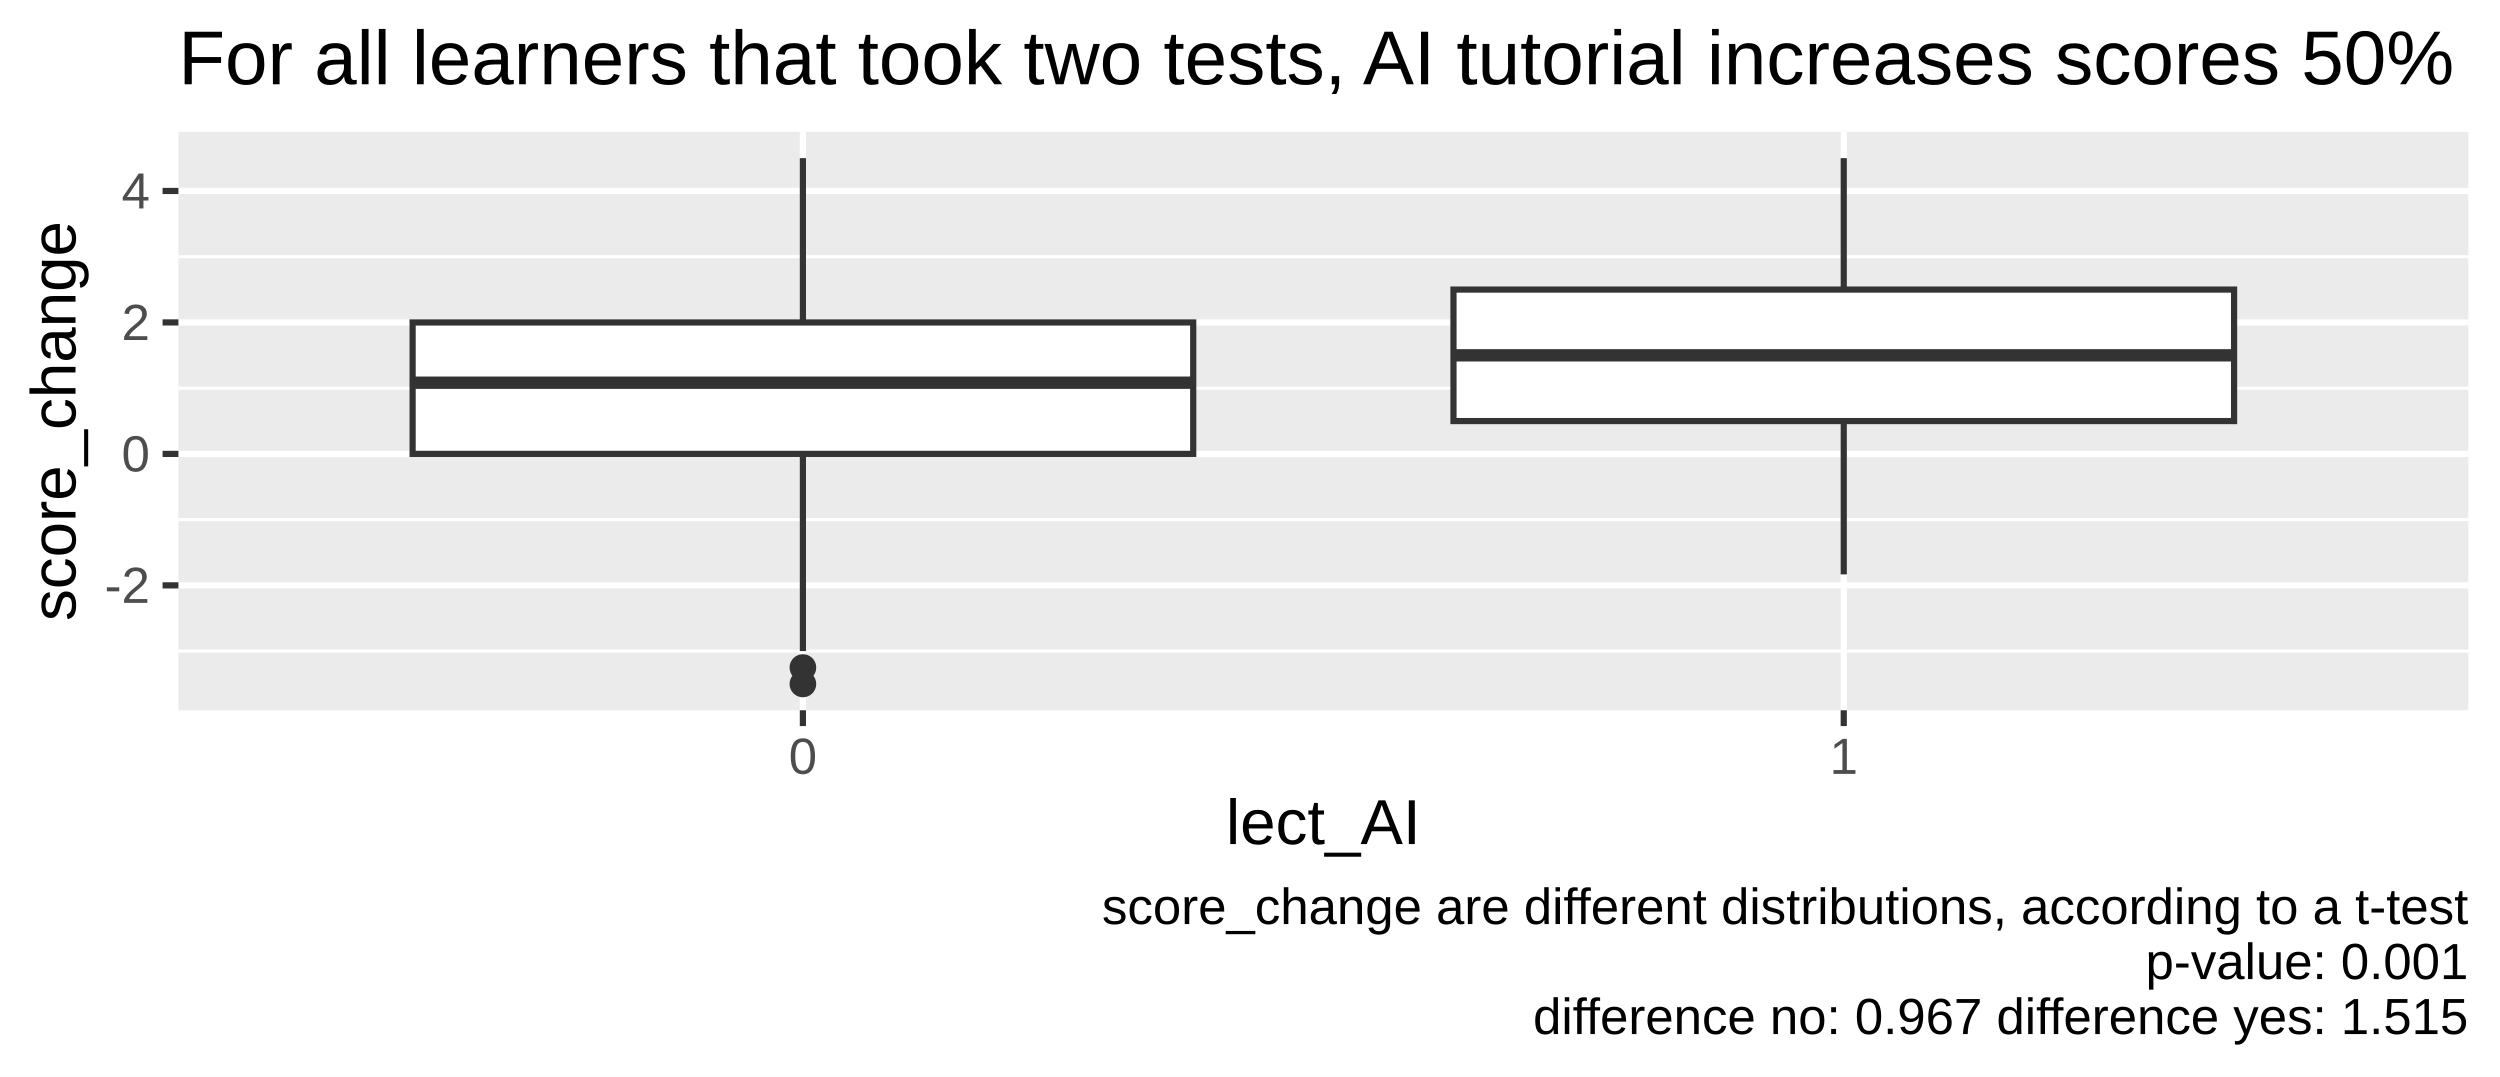
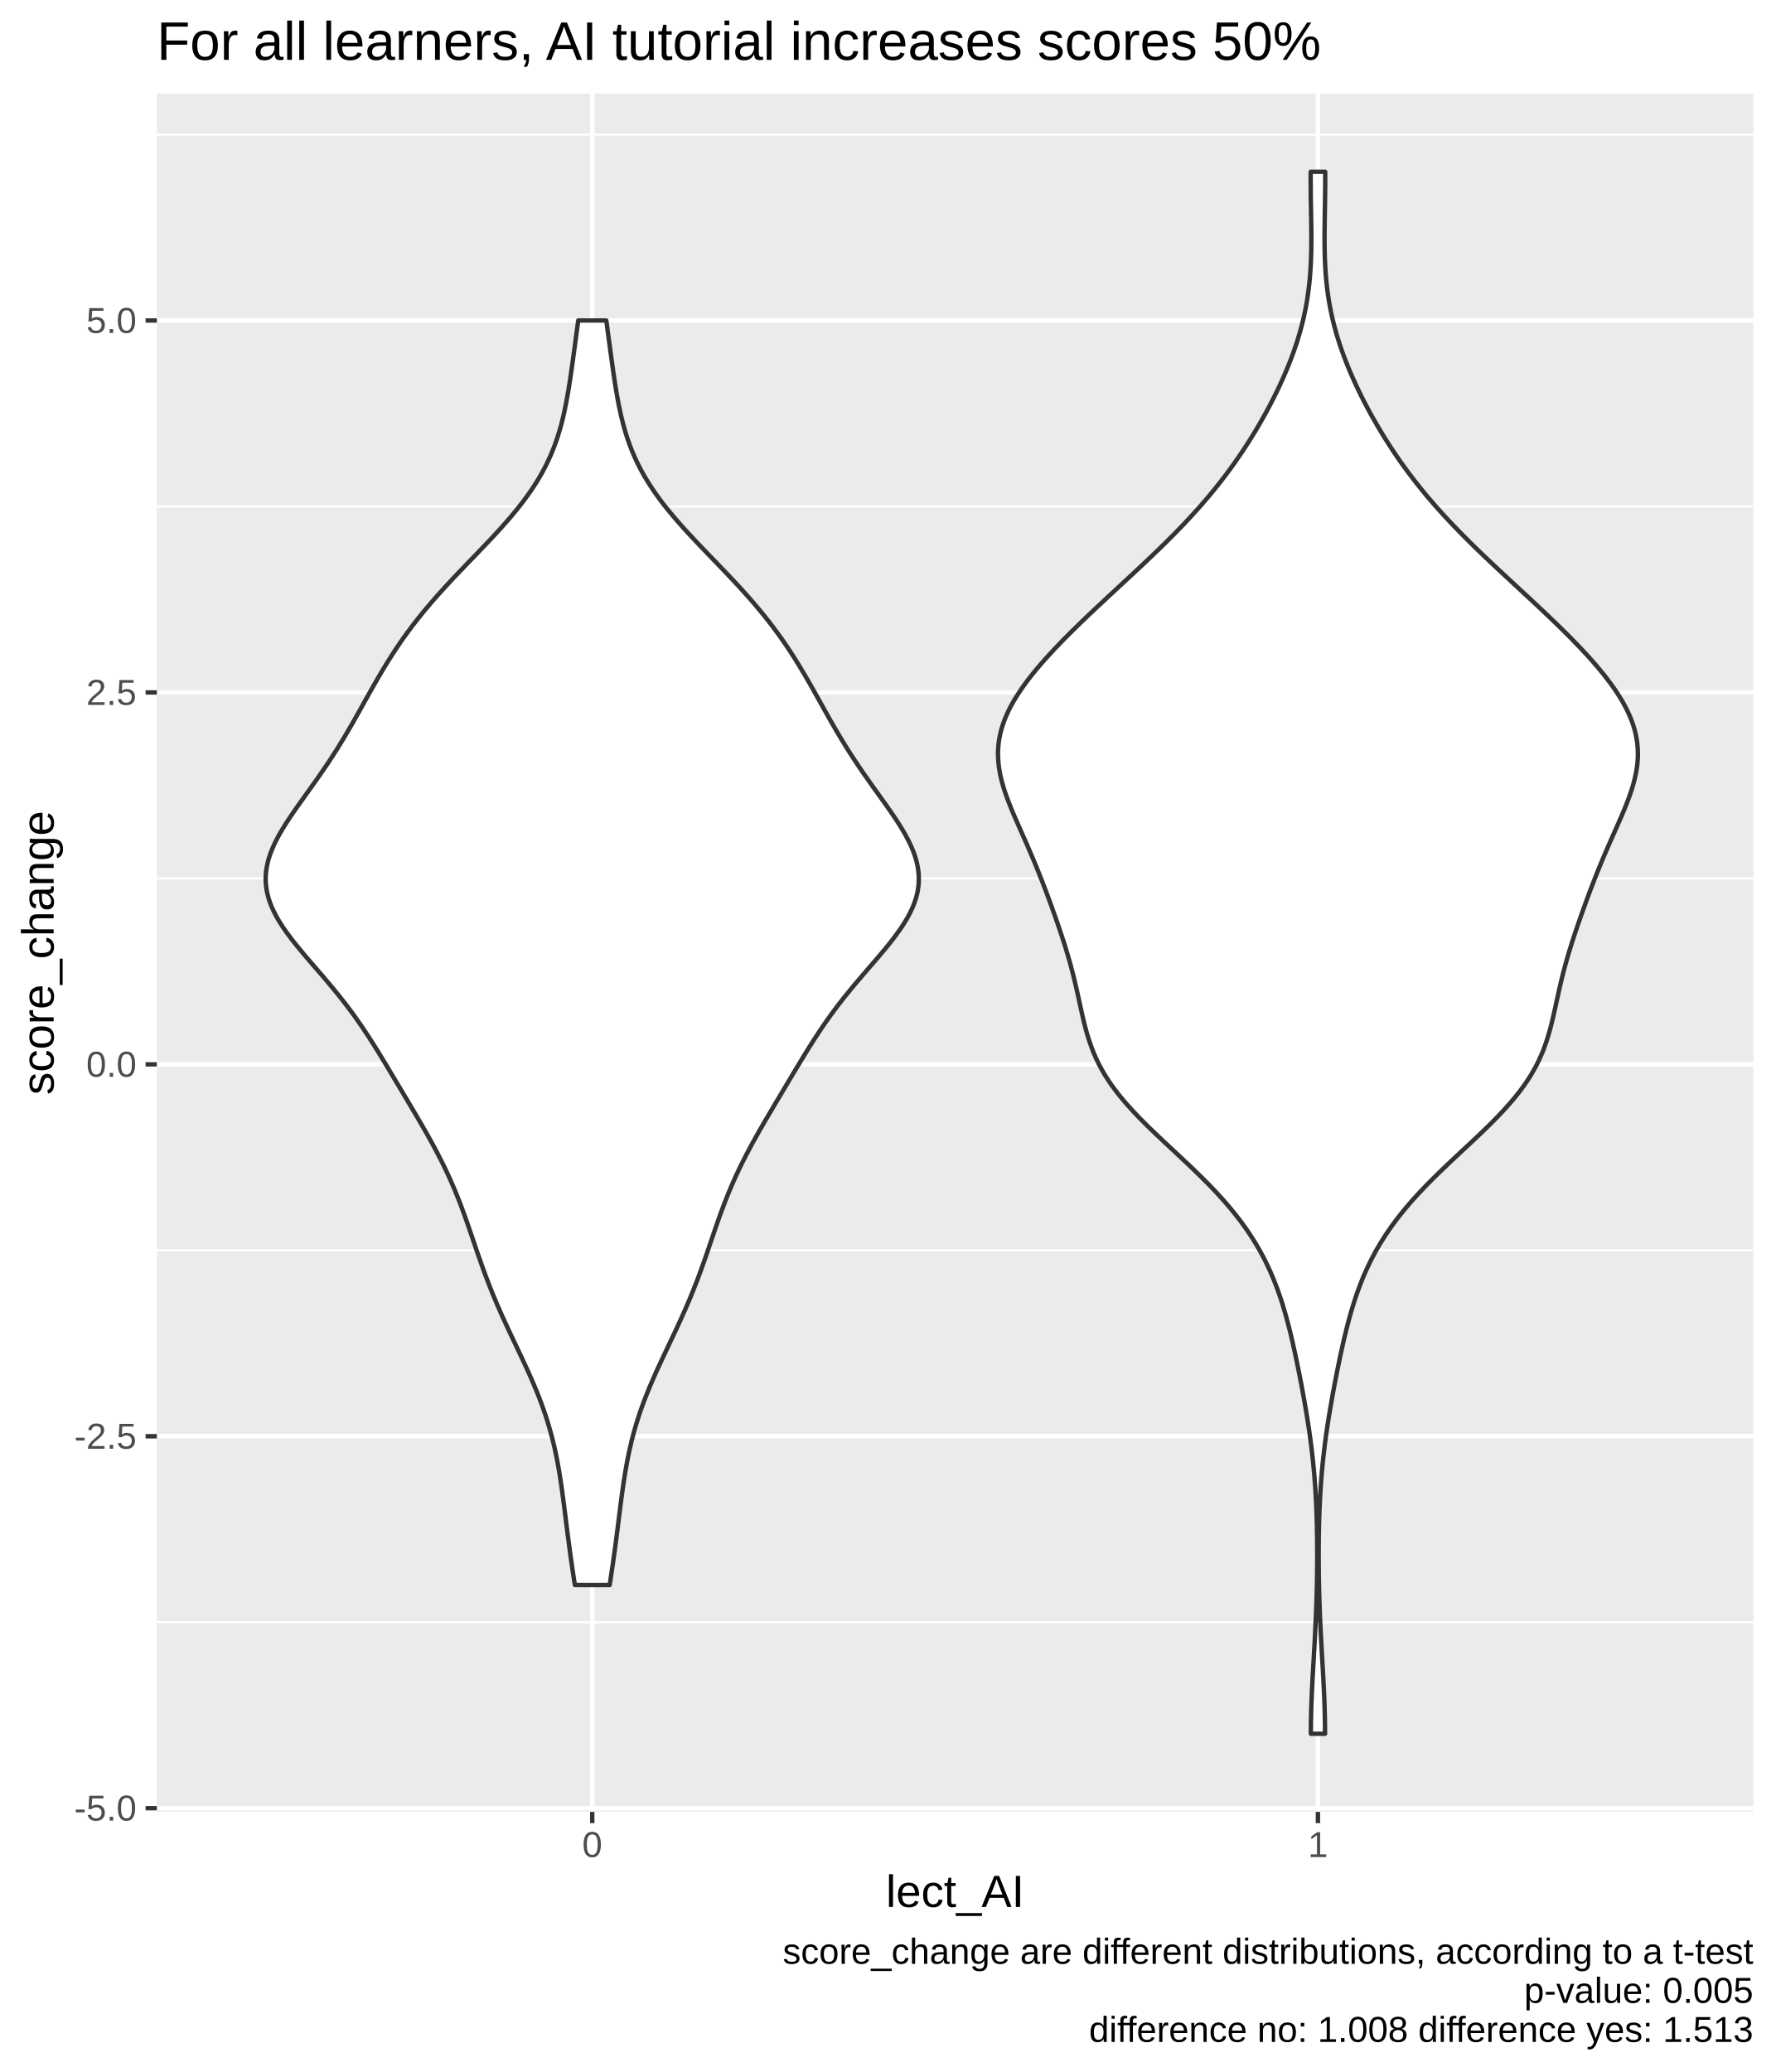
- <svg xmlns="http://www.w3.org/2000/svg" width="432.00pt" height="186.00pt" viewBox="0 0 432.00 186.00">
+ <svg xmlns="http://www.w3.org/2000/svg" width="432.00pt" height="504.00pt" viewBox="0 0 432.00 504.00">
  <g class="svglite">
    <defs>
      <style type="text/css">
    .svglite line, .svglite polyline, .svglite polygon, .svglite path, .svglite rect, .svglite circle {
      fill: none;
      stroke: #000000;
      stroke-linecap: round;
      stroke-linejoin: round;
      stroke-miterlimit: 10.00;
    }
    .svglite text {
      white-space: pre;
    }
    .svglite g.glyphgroup path {
      fill: inherit;
      stroke: none;
    }
  </style>
    </defs>
    <rect width="100%" height="100%" style="stroke: none; fill: #FFFFFF;" />
    <defs>
-       <clipPath id="cpMC4wMHw0MzIuMDB8MC4wMHwxODYuMDA=">
-         <rect x="0.00" y="0.00" width="432.00" height="186.00" />
+       <clipPath id="cpMC4wMHw0MzIuMDB8MC4wMHw1MDQuMDA=">
+         <rect x="0.00" y="0.00" width="432.00" height="504.00" />
      </clipPath>
    </defs>
-     <g clip-path="url(#cpMC4wMHw0MzIuMDB8MC4wMHwxODYuMDA=)">
-       <rect x="0.00" y="0.00" width="432.00" height="186.00" style="stroke-width: 1.07; stroke: #FFFFFF; fill: #FFFFFF;" />
+     <g clip-path="url(#cpMC4wMHw0MzIuMDB8MC4wMHw1MDQuMDA=)">
+       <rect x="0" y="0" width="432.00" height="504.00" style="stroke-width: 1.07; stroke: #FFFFFF; fill: #FFFFFF;" />
    </g>
    <defs>
-       <clipPath id="cpMzAuODN8NDI2LjUyfDIyLjc4fDEyMi43Mw==">
-         <rect x="30.83" y="22.78" width="395.69" height="99.95" />
+       <clipPath id="cpMzguMTZ8NDI2LjUyfDIyLjc4fDQ0MC43Mw==">
+         <rect x="38.16" y="22.78" width="388.37" height="417.95" />
      </clipPath>
    </defs>
-     <g clip-path="url(#cpMzAuODN8NDI2LjUyfDIyLjc4fDEyMi43Mw==)">
-       <rect x="30.83" y="22.78" width="395.69" height="99.95" style="stroke-width: 1.07; stroke: none; fill: #EBEBEB;" />
-       <polyline points="30.83,112.51 426.52,112.51 " style="stroke-width: 0.53; stroke: #FFFFFF; stroke-linecap: butt;" />
-       <polyline points="30.83,89.79 426.52,89.79 " style="stroke-width: 0.53; stroke: #FFFFFF; stroke-linecap: butt;" />
-       <polyline points="30.83,67.08 426.52,67.08 " style="stroke-width: 0.53; stroke: #FFFFFF; stroke-linecap: butt;" />
-       <polyline points="30.83,44.36 426.52,44.36 " style="stroke-width: 0.53; stroke: #FFFFFF; stroke-linecap: butt;" />
-       <polyline points="30.83,101.15 426.52,101.15 " style="stroke-width: 1.07; stroke: #FFFFFF; stroke-linecap: butt;" />
-       <polyline points="30.83,78.43 426.52,78.43 " style="stroke-width: 1.07; stroke: #FFFFFF; stroke-linecap: butt;" />
-       <polyline points="30.83,55.72 426.52,55.72 " style="stroke-width: 1.07; stroke: #FFFFFF; stroke-linecap: butt;" />
-       <polyline points="30.83,33.00 426.52,33.00 " style="stroke-width: 1.07; stroke: #FFFFFF; stroke-linecap: butt;" />
-       <polyline points="138.74,122.73 138.74,22.78 " style="stroke-width: 1.07; stroke: #FFFFFF; stroke-linecap: butt;" />
-       <polyline points="318.60,122.73 318.60,22.78 " style="stroke-width: 1.07; stroke: #FFFFFF; stroke-linecap: butt;" />
-       <circle cx="138.74" cy="115.35" r="1.95" style="stroke-width: 0.71; stroke: #333333; fill: #333333;" />
-       <circle cx="138.74" cy="118.19" r="1.95" style="stroke-width: 0.71; stroke: #333333; fill: #333333;" />
-       <line x1="138.74" y1="55.72" x2="138.74" y2="27.32" style="stroke-width: 1.07; stroke: #333333; stroke-linecap: butt;" />
-       <line x1="138.74" y1="78.43" x2="138.74" y2="112.51" style="stroke-width: 1.07; stroke: #333333; stroke-linecap: butt;" />
-       <polygon points="71.30,55.72 71.30,78.43 206.19,78.43 206.19,55.72 71.30,55.72 " style="stroke-width: 1.07; stroke: #333333; stroke-linecap: butt; stroke-linejoin: miter; fill: #FFFFFF;" />
-       <line x1="71.30" y1="66.13" x2="206.19" y2="66.13" style="stroke-width: 2.13; stroke: #333333; stroke-linecap: butt; stroke-linejoin: miter;" />
-       <line x1="318.60" y1="50.04" x2="318.60" y2="27.32" style="stroke-width: 1.07; stroke: #333333; stroke-linecap: butt;" />
-       <line x1="318.60" y1="72.76" x2="318.60" y2="99.26" style="stroke-width: 1.07; stroke: #333333; stroke-linecap: butt;" />
-       <polygon points="251.16,50.04 251.16,72.76 386.05,72.76 386.05,50.04 251.16,50.04 " style="stroke-width: 1.07; stroke: #333333; stroke-linecap: butt; stroke-linejoin: miter; fill: #FFFFFF;" />
-       <line x1="251.16" y1="61.40" x2="386.05" y2="61.40" style="stroke-width: 2.13; stroke: #333333; stroke-linecap: butt; stroke-linejoin: miter;" />
+     <g clip-path="url(#cpMzguMTZ8NDI2LjUyfDIyLjc4fDQ0MC43Mw==)">
+       <rect x="38.16" y="22.78" width="388.37" height="417.95" style="stroke-width: 1.07; stroke: none; fill: #EBEBEB;" />
+       <polyline points="38.16,394.59 426.52,394.59 " style="stroke-width: 0.53; stroke: #FFFFFF; stroke-linecap: butt;" />
+       <polyline points="38.16,304.13 426.52,304.13 " style="stroke-width: 0.53; stroke: #FFFFFF; stroke-linecap: butt;" />
+       <polyline points="38.16,213.66 426.52,213.66 " style="stroke-width: 0.53; stroke: #FFFFFF; stroke-linecap: butt;" />
+       <polyline points="38.16,123.20 426.52,123.20 " style="stroke-width: 0.53; stroke: #FFFFFF; stroke-linecap: butt;" />
+       <polyline points="38.16,32.73 426.52,32.73 " style="stroke-width: 0.53; stroke: #FFFFFF; stroke-linecap: butt;" />
+       <polyline points="38.16,439.83 426.52,439.83 " style="stroke-width: 1.07; stroke: #FFFFFF; stroke-linecap: butt;" />
+       <polyline points="38.16,349.36 426.52,349.36 " style="stroke-width: 1.07; stroke: #FFFFFF; stroke-linecap: butt;" />
+       <polyline points="38.16,258.90 426.52,258.90 " style="stroke-width: 1.07; stroke: #FFFFFF; stroke-linecap: butt;" />
+       <polyline points="38.16,168.43 426.52,168.43 " style="stroke-width: 1.07; stroke: #FFFFFF; stroke-linecap: butt;" />
+       <polyline points="38.16,77.96 426.52,77.96 " style="stroke-width: 1.07; stroke: #FFFFFF; stroke-linecap: butt;" />
+       <polyline points="144.07,440.73 144.07,22.78 " style="stroke-width: 1.07; stroke: #FFFFFF; stroke-linecap: butt;" />
+       <polyline points="320.60,440.73 320.60,22.78 " style="stroke-width: 1.07; stroke: #FFFFFF; stroke-linecap: butt;" />
+       <polygon points="139.84,385.55 139.75,384.94 139.65,384.34 139.56,383.74 139.47,383.14 139.38,382.54 139.29,381.93 139.20,381.33 139.12,380.73 139.03,380.13 138.94,379.53 138.86,378.93 138.77,378.32 138.69,377.72 138.61,377.12 138.53,376.52 138.45,375.92 138.37,375.31 138.29,374.71 138.21,374.11 138.13,373.51 138.05,372.91 137.98,372.30 137.90,371.70 137.82,371.10 137.75,370.50 137.67,369.90 137.60,369.29 137.52,368.69 137.45,368.09 137.37,367.49 137.29,366.89 137.22,366.28 137.14,365.68 137.06,365.08 136.98,364.48 136.90,363.88 136.82,363.28 136.74,362.67 136.66,362.07 136.57,361.47 136.48,360.87 136.39,360.27 136.30,359.66 136.20,359.06 136.11,358.46 136.01,357.86 135.90,357.26 135.80,356.65 135.69,356.05 135.58,355.45 135.46,354.85 135.34,354.25 135.21,353.64 135.09,353.04 134.96,352.44 134.82,351.84 134.68,351.24 134.53,350.63 134.38,350.03 134.23,349.43 134.07,348.83 133.90,348.23 133.73,347.63 133.56,347.02 133.38,346.42 133.20,345.82 133.01,345.22 132.82,344.62 132.62,344.01 132.41,343.41 132.20,342.81 131.99,342.21 131.77,341.61 131.55,341.00 131.32,340.40 131.09,339.80 130.85,339.20 130.61,338.60 130.36,337.99 130.11,337.39 129.86,336.79 129.60,336.19 129.34,335.59 129.08,334.98 128.81,334.38 128.54,333.78 128.27,333.18 128.00,332.58 127.72,331.98 127.44,331.37 127.16,330.77 126.88,330.17 126.60,329.57 126.31,328.97 126.03,328.36 125.74,327.76 125.46,327.16 125.17,326.56 124.88,325.96 124.60,325.35 124.31,324.75 124.03,324.15 123.75,323.55 123.47,322.95 123.19,322.34 122.91,321.74 122.64,321.14 122.36,320.54 122.09,319.94 121.82,319.33 121.56,318.73 121.30,318.13 121.03,317.53 120.78,316.93 120.52,316.33 120.27,315.72 120.02,315.12 119.77,314.52 119.53,313.92 119.29,313.32 119.05,312.71 118.82,312.11 118.59,311.51 118.36,310.91 118.13,310.31 117.91,309.70 117.69,309.10 117.47,308.50 117.26,307.90 117.04,307.30 116.83,306.69 116.62,306.09 116.41,305.49 116.20,304.89 115.99,304.29 115.79,303.69 115.58,303.08 115.38,302.48 115.17,301.88 114.97,301.28 114.77,300.68 114.56,300.07 114.35,299.47 114.15,298.87 113.94,298.27 113.73,297.67 113.52,297.06 113.31,296.46 113.09,295.86 112.87,295.26 112.65,294.66 112.43,294.05 112.20,293.45 111.98,292.85 111.74,292.25 111.51,291.65 111.27,291.04 111.02,290.44 110.78,289.84 110.53,289.24 110.27,288.64 110.01,288.04 109.75,287.43 109.48,286.83 109.21,286.23 108.93,285.63 108.65,285.03 108.37,284.42 108.08,283.82 107.78,283.22 107.48,282.62 107.18,282.02 106.87,281.41 106.56,280.81 106.25,280.21 105.93,279.61 105.61,279.01 105.28,278.40 104.95,277.80 104.62,277.20 104.29,276.60 103.95,276.00 103.61,275.39 103.26,274.79 102.92,274.19 102.57,273.59 102.22,272.99 101.87,272.39 101.52,271.78 101.17,271.18 100.81,270.58 100.45,269.98 100.10,269.38 99.74,268.77 99.38,268.17 99.03,267.57 98.67,266.97 98.31,266.37 97.95,265.76 97.59,265.16 97.23,264.56 96.87,263.96 96.51,263.36 96.15,262.75 95.79,262.15 95.43,261.55 95.07,260.95 94.71,260.35 94.35,259.74 93.99,259.14 93.84,258.90 93.63,258.54 93.26,257.94 92.90,257.34 92.53,256.74 92.16,256.13 91.79,255.53 91.41,254.93 91.04,254.33 90.66,253.73 90.27,253.12 89.89,252.52 89.50,251.92 89.10,251.32 88.70,250.72 88.30,250.11 87.89,249.51 87.47,248.91 87.05,248.31 86.63,247.71 86.20,247.10 85.76,246.50 85.32,245.90 84.87,245.30 84.41,244.70 83.95,244.09 83.48,243.49 83.01,242.89 82.53,242.29 82.05,241.69 81.56,241.09 81.06,240.48 80.56,239.88 80.06,239.28 79.55,238.68 79.04,238.08 78.53,237.47 78.01,236.87 77.49,236.27 76.97,235.67 76.45,235.07 75.93,234.46 75.41,233.86 74.90,233.26 74.38,232.66 73.87,232.06 73.37,231.45 72.87,230.85 72.37,230.25 71.89,229.65 71.41,229.05 70.94,228.45 70.48,227.84 70.04,227.24 69.60,226.64 69.18,226.04 68.77,225.44 68.38,224.83 68.00,224.23 67.64,223.63 67.30,223.03 66.97,222.43 66.67,221.82 66.38,221.22 66.11,220.62 65.87,220.02 65.64,219.42 65.44,218.81 65.26,218.21 65.10,217.61 64.96,217.01 64.85,216.41 64.76,215.80 64.69,215.20 64.69,215.17 64.65,214.60 64.63,214.00 64.63,213.40 64.66,212.80 64.71,212.19 64.78,211.59 64.88,210.99 64.99,210.39 65.13,209.79 65.28,209.18 65.46,208.58 65.66,207.98 65.87,207.38 66.11,206.78 66.36,206.17 66.63,205.57 66.91,204.97 67.21,204.37 67.52,203.77 67.85,203.16 68.19,202.56 68.54,201.96 68.91,201.36 69.28,200.76 69.66,200.15 70.05,199.55 70.45,198.95 70.85,198.35 71.26,197.75 71.68,197.15 72.10,196.54 72.52,195.94 72.95,195.34 73.38,194.74 73.81,194.14 74.24,193.53 74.67,192.93 75.10,192.33 75.53,191.73 75.96,191.13 76.39,190.52 76.82,189.92 77.24,189.32 77.66,188.72 78.08,188.12 78.49,187.51 78.90,186.91 79.31,186.31 79.72,185.71 80.12,185.11 80.51,184.50 80.90,183.90 81.29,183.30 81.68,182.70 82.06,182.10 82.12,182.00 82.43,181.50 82.80,180.89 83.17,180.29 83.54,179.69 83.90,179.09 84.25,178.49 84.61,177.88 84.96,177.28 85.31,176.68 85.66,176.08 86.00,175.48 86.34,174.87 86.68,174.27 87.02,173.67 87.36,173.07 87.70,172.47 88.03,171.86 88.37,171.26 88.70,170.66 89.04,170.06 89.38,169.46 89.71,168.85 90.05,168.25 90.39,167.65 90.73,167.05 91.07,166.45 91.42,165.85 91.76,165.24 92.11,164.64 92.47,164.04 92.82,163.44 93.18,162.84 93.55,162.23 93.91,161.63 94.28,161.03 94.66,160.43 95.04,159.83 95.42,159.22 95.82,158.62 96.21,158.02 96.61,157.42 97.02,156.82 97.43,156.21 97.85,155.61 98.27,155.01 98.71,154.41 99.14,153.81 99.59,153.21 100.04,152.60 100.49,152.00 100.96,151.40 101.43,150.80 101.90,150.20 102.39,149.59 102.88,148.99 103.37,148.39 103.88,147.79 104.39,147.19 104.90,146.58 105.42,145.98 105.95,145.38 106.48,144.78 107.02,144.18 107.57,143.57 108.11,142.97 108.67,142.37 109.23,141.77 109.79,141.17 110.35,140.56 110.92,139.96 111.49,139.36 112.07,138.76 112.65,138.16 113.22,137.56 113.80,136.95 114.38,136.35 114.97,135.75 115.55,135.15 116.13,134.55 116.70,133.94 117.28,133.34 117.86,132.74 118.43,132.14 119.00,131.54 119.57,130.93 120.13,130.33 120.68,129.73 121.24,129.13 121.78,128.53 122.32,127.92 122.86,127.32 123.38,126.72 123.91,126.12 124.42,125.52 124.92,124.91 125.42,124.31 125.91,123.71 126.38,123.11 126.85,122.51 127.31,121.91 127.76,121.30 128.20,120.70 128.63,120.10 129.05,119.50 129.46,118.90 129.86,118.29 130.25,117.69 130.62,117.09 130.99,116.49 131.34,115.89 131.69,115.28 132.02,114.68 132.35,114.08 132.66,113.48 132.96,112.88 133.25,112.27 133.53,111.67 133.81,111.07 134.07,110.47 134.32,109.87 134.56,109.26 134.80,108.66 135.02,108.06 135.24,107.46 135.45,106.86 135.64,106.26 135.84,105.65 136.02,105.05 136.20,104.45 136.37,103.85 136.53,103.25 136.69,102.64 136.84,102.04 136.99,101.44 137.12,100.84 137.26,100.24 137.39,99.63 137.51,99.03 137.63,98.43 137.75,97.83 137.86,97.23 137.97,96.62 138.08,96.02 138.18,95.42 138.29,94.82 138.38,94.22 138.48,93.61 138.57,93.01 138.67,92.41 138.76,91.81 138.85,91.21 138.93,90.61 139.02,90.00 139.11,89.40 139.19,88.80 139.27,88.20 139.36,87.60 139.44,86.99 139.52,86.39 139.61,85.79 139.69,85.19 139.77,84.59 139.85,83.98 139.93,83.38 140.01,82.78 140.09,82.18 140.17,81.58 140.25,80.97 140.33,80.37 140.42,79.77 140.50,79.17 140.58,78.57 140.66,77.96 147.49,77.96 147.57,78.57 147.65,79.17 147.73,79.77 147.81,80.37 147.89,80.97 147.97,81.58 148.05,82.18 148.13,82.78 148.22,83.38 148.30,83.98 148.38,84.59 148.46,85.19 148.54,85.79 148.62,86.39 148.71,86.99 148.79,87.60 148.87,88.20 148.96,88.80 149.04,89.40 149.13,90.00 149.21,90.61 149.30,91.21 149.39,91.81 149.48,92.41 149.57,93.01 149.67,93.61 149.76,94.22 149.86,94.82 149.96,95.42 150.06,96.02 150.17,96.62 150.28,97.23 150.39,97.83 150.51,98.43 150.63,99.03 150.76,99.63 150.89,100.24 151.02,100.84 151.16,101.44 151.31,102.04 151.46,102.64 151.61,103.25 151.78,103.85 151.95,104.45 152.12,105.05 152.31,105.65 152.50,106.26 152.70,106.86 152.91,107.46 153.12,108.06 153.35,108.66 153.58,109.26 153.83,109.87 154.08,110.47 154.34,111.07 154.61,111.67 154.89,112.27 155.18,112.88 155.49,113.48 155.80,114.08 156.12,114.68 156.46,115.28 156.80,115.89 157.16,116.49 157.52,117.09 157.90,117.69 158.29,118.29 158.69,118.90 159.10,119.50 159.51,120.10 159.94,120.70 160.38,121.30 160.83,121.91 161.29,122.51 161.76,123.11 162.24,123.71 162.73,124.31 163.22,124.91 163.73,125.52 164.24,126.12 164.76,126.72 165.29,127.32 165.82,127.92 166.36,128.53 166.91,129.13 167.46,129.73 168.02,130.33 168.58,130.93 169.15,131.54 169.72,132.14 170.29,132.74 170.86,133.34 171.44,133.94 172.02,134.55 172.60,135.15 173.18,135.75 173.76,136.35 174.34,136.95 174.92,137.56 175.50,138.16 176.08,138.76 176.65,139.36 177.22,139.96 177.79,140.56 178.36,141.17 178.92,141.77 179.48,142.37 180.03,142.97 180.58,143.57 181.13,144.18 181.66,144.78 182.20,145.38 182.72,145.98 183.25,146.58 183.76,147.19 184.27,147.79 184.77,148.39 185.27,148.99 185.76,149.59 186.24,150.20 186.72,150.80 187.19,151.40 187.65,152.00 188.11,152.60 188.56,153.21 189.00,153.81 189.44,154.41 189.87,155.01 190.30,155.61 190.71,156.21 191.13,156.82 191.54,157.42 191.93,158.02 192.33,158.62 192.72,159.22 193.11,159.83 193.49,160.43 193.86,161.03 194.23,161.63 194.60,162.23 194.96,162.84 195.32,163.44 195.68,164.04 196.03,164.64 196.38,165.24 196.73,165.85 197.07,166.45 197.42,167.05 197.76,167.65 198.10,168.25 198.43,168.85 198.77,169.46 199.11,170.06 199.44,170.66 199.78,171.26 200.11,171.86 200.45,172.47 200.79,173.07 201.12,173.67 201.46,174.27 201.80,174.87 202.14,175.48 202.49,176.08 202.84,176.68 203.18,177.28 203.54,177.88 203.89,178.49 204.25,179.09 204.61,179.69 204.97,180.29 205.34,180.89 205.71,181.50 206.03,182.00 206.09,182.10 206.47,182.70 206.85,183.30 207.24,183.90 207.63,184.50 208.03,185.11 208.43,185.71 208.83,186.31 209.24,186.91 209.65,187.51 210.07,188.12 210.49,188.72 210.91,189.32 211.33,189.92 211.76,190.52 212.18,191.13 212.61,191.73 213.05,192.33 213.48,192.93 213.91,193.53 214.34,194.14 214.77,194.74 215.20,195.34 215.63,195.94 216.05,196.54 216.47,197.15 216.88,197.75 217.30,198.35 217.70,198.95 218.10,199.55 218.49,200.15 218.87,200.76 219.24,201.36 219.61,201.96 219.96,202.56 220.29,203.16 220.62,203.77 220.94,204.37 221.23,204.97 221.52,205.57 221.79,206.17 222.04,206.78 222.27,207.38 222.49,207.98 222.68,208.58 222.86,209.18 223.02,209.79 223.15,210.39 223.27,210.99 223.36,211.59 223.43,212.19 223.48,212.80 223.51,213.40 223.51,214.00 223.49,214.60 223.45,215.17 223.45,215.20 223.38,215.80 223.29,216.41 223.19,217.01 223.05,217.61 222.89,218.21 222.71,218.81 222.50,219.42 222.28,220.02 222.04,220.62 221.77,221.22 221.48,221.82 221.18,222.43 220.85,223.03 220.51,223.63 220.15,224.23 219.77,224.83 219.37,225.44 218.97,226.04 218.54,226.64 218.11,227.24 217.66,227.84 217.20,228.45 216.73,229.05 216.26,229.65 215.77,230.25 215.28,230.85 214.78,231.45 214.27,232.06 213.76,232.66 213.25,233.26 212.73,233.86 212.21,234.46 211.69,235.07 211.17,235.67 210.66,236.27 210.14,236.87 209.62,237.47 209.11,238.08 208.59,238.68 208.09,239.28 207.58,239.88 207.08,240.48 206.59,241.09 206.10,241.69 205.61,242.29 205.13,242.89 204.66,243.49 204.19,244.09 203.73,244.70 203.28,245.30 202.83,245.90 202.39,246.50 201.95,247.10 201.52,247.71 201.09,248.31 200.67,248.91 200.26,249.51 199.85,250.11 199.44,250.72 199.05,251.32 198.65,251.92 198.26,252.52 197.87,253.12 197.49,253.73 197.11,254.33 196.73,254.93 196.36,255.53 195.99,256.13 195.62,256.74 195.25,257.34 194.88,257.94 194.52,258.54 194.31,258.90 194.16,259.14 193.79,259.74 193.43,260.35 193.07,260.95 192.71,261.55 192.35,262.15 191.99,262.75 191.63,263.36 191.27,263.96 190.91,264.56 190.56,265.16 190.20,265.76 189.84,266.37 189.48,266.97 189.12,267.57 188.76,268.17 188.40,268.77 188.05,269.38 187.69,269.98 187.34,270.58 186.98,271.18 186.63,271.78 186.27,272.39 185.92,272.99 185.58,273.59 185.23,274.19 184.88,274.79 184.54,275.39 184.20,276.00 183.86,276.60 183.53,277.20 183.19,277.80 182.86,278.40 182.54,279.01 182.22,279.61 181.90,280.21 181.58,280.81 181.27,281.41 180.97,282.02 180.66,282.62 180.36,283.22 180.07,283.82 179.78,284.42 179.50,285.03 179.21,285.63 178.94,286.23 178.67,286.83 178.40,287.43 178.13,288.04 177.87,288.64 177.62,289.24 177.37,289.84 177.12,290.44 176.88,291.04 176.64,291.65 176.40,292.25 176.17,292.85 175.94,293.45 175.72,294.05 175.49,294.66 175.27,295.26 175.06,295.86 174.84,296.46 174.63,297.06 174.42,297.67 174.21,298.27 174.00,298.87 173.79,299.47 173.59,300.07 173.38,300.68 173.18,301.28 172.97,301.88 172.77,302.48 172.56,303.08 172.36,303.69 172.15,304.29 171.95,304.89 171.74,305.49 171.53,306.09 171.32,306.69 171.10,307.30 170.89,307.90 170.67,308.50 170.46,309.10 170.24,309.70 170.01,310.31 169.79,310.91 169.56,311.51 169.33,312.11 169.09,312.71 168.85,313.32 168.61,313.92 168.37,314.52 168.13,315.12 167.88,315.72 167.62,316.33 167.37,316.93 167.11,317.53 166.85,318.13 166.59,318.73 166.32,319.33 166.05,319.94 165.78,320.54 165.51,321.14 165.23,321.74 164.96,322.34 164.68,322.95 164.40,323.55 164.11,324.15 163.83,324.75 163.55,325.35 163.26,325.96 162.98,326.56 162.69,327.16 162.41,327.76 162.12,328.36 161.84,328.97 161.55,329.57 161.27,330.17 160.99,330.77 160.71,331.37 160.43,331.98 160.15,332.58 159.87,333.18 159.60,333.78 159.33,334.38 159.07,334.98 158.80,335.59 158.54,336.19 158.29,336.79 158.03,337.39 157.78,337.99 157.54,338.60 157.30,339.20 157.06,339.80 156.83,340.40 156.60,341.00 156.37,341.61 156.16,342.21 155.94,342.81 155.73,343.41 155.53,344.01 155.33,344.62 155.14,345.22 154.95,345.82 154.76,346.42 154.58,347.02 154.41,347.63 154.24,348.23 154.08,348.83 153.92,349.43 153.76,350.03 153.61,350.63 153.47,351.24 153.33,351.84 153.19,352.44 153.06,353.04 152.93,353.64 152.81,354.25 152.69,354.85 152.57,355.45 152.46,356.05 152.35,356.65 152.24,357.26 152.14,357.86 152.04,358.46 151.94,359.06 151.85,359.66 151.75,360.27 151.66,360.87 151.58,361.47 151.49,362.07 151.41,362.67 151.32,363.28 151.24,363.88 151.16,364.48 151.08,365.08 151.00,365.68 150.93,366.28 150.85,366.89 150.78,367.49 150.70,368.09 150.62,368.69 150.55,369.29 150.47,369.90 150.40,370.50 150.32,371.10 150.25,371.70 150.17,372.30 150.09,372.91 150.02,373.51 149.94,374.11 149.86,374.71 149.78,375.31 149.70,375.92 149.62,376.52 149.54,377.12 149.46,377.72 149.37,378.32 149.29,378.93 149.20,379.53 149.12,380.13 149.03,380.73 148.94,381.33 148.85,381.93 148.76,382.54 148.67,383.14 148.58,383.74 148.49,384.34 148.40,384.94 148.31,385.55 139.84,385.55 " style="stroke-width: 1.07; stroke: #333333; stroke-linecap: butt; fill: #FFFFFF;" />
+       <polygon points="318.88,421.73 318.88,420.99 318.89,420.25 318.89,419.50 318.90,418.76 318.92,418.01 318.93,417.27 318.95,416.53 318.97,415.78 318.99,415.04 319.02,414.30 319.05,413.55 319.08,412.81 319.11,412.07 319.14,411.32 319.18,410.58 319.22,409.84 319.25,409.09 319.29,408.35 319.33,407.60 319.38,406.86 319.42,406.12 319.46,405.37 319.50,404.63 319.55,403.89 319.59,403.14 319.63,402.40 319.67,401.66 319.72,400.91 319.76,400.17 319.80,399.43 319.84,398.68 319.88,397.94 319.92,397.20 319.95,396.45 319.99,395.71 320.02,394.96 320.06,394.22 320.09,393.48 320.12,392.73 320.15,391.99 320.18,391.25 320.21,390.50 320.23,389.76 320.26,389.02 320.28,388.27 320.30,387.53 320.32,386.79 320.34,386.04 320.35,385.30 320.37,384.55 320.38,383.81 320.39,383.07 320.40,382.32 320.41,381.58 320.42,380.84 320.42,380.09 320.42,379.35 320.43,378.61 320.43,377.86 320.42,377.12 320.42,376.38 320.42,375.63 320.41,374.89 320.40,374.15 320.39,373.40 320.38,372.66 320.36,371.91 320.35,371.17 320.33,370.43 320.31,369.68 320.29,368.94 320.26,368.20 320.23,367.45 320.20,366.71 320.17,365.97 320.13,365.22 320.10,364.48 320.06,363.74 320.01,362.99 319.97,362.25 319.92,361.50 319.86,360.76 319.81,360.02 319.75,359.27 319.69,358.53 319.62,357.79 319.56,357.04 319.48,356.30 319.41,355.56 319.33,354.81 319.25,354.07 319.17,353.33 319.08,352.58 318.99,351.84 318.89,351.10 318.80,350.35 318.69,349.61 318.59,348.86 318.49,348.12 318.38,347.38 318.26,346.63 318.15,345.89 318.03,345.15 317.91,344.40 317.79,343.66 317.67,342.92 317.54,342.17 317.41,341.43 317.28,340.69 317.15,339.94 317.01,339.20 316.88,338.45 316.74,337.71 316.60,336.97 316.46,336.22 316.31,335.48 316.17,334.74 316.02,333.99 315.87,333.25 315.72,332.51 315.57,331.76 315.42,331.02 315.26,330.28 315.10,329.53 314.94,328.79 314.78,328.05 314.61,327.30 314.45,326.56 314.27,325.81 314.10,325.07 313.92,324.33 313.74,323.58 313.55,322.84 313.36,322.10 313.16,321.35 312.96,320.61 312.76,319.87 312.54,319.12 312.32,318.38 312.10,317.64 311.87,316.89 311.63,316.15 311.38,315.40 311.12,314.66 310.86,313.92 310.59,313.17 310.31,312.43 310.01,311.69 309.71,310.94 309.40,310.20 309.08,309.46 308.74,308.71 308.40,307.97 308.04,307.23 307.67,306.48 307.29,305.74 306.89,305.00 306.48,304.25 306.06,303.51 305.62,302.76 305.18,302.02 304.71,301.28 304.23,300.53 303.74,299.79 303.23,299.05 302.70,298.30 302.16,297.56 301.61,296.82 301.04,296.07 300.45,295.33 299.85,294.59 299.24,293.84 298.61,293.10 297.96,292.35 297.31,291.61 296.63,290.87 295.95,290.12 295.25,289.38 294.54,288.64 293.81,287.89 293.07,287.15 292.33,286.41 291.57,285.66 290.81,284.92 290.04,284.18 289.26,283.43 288.47,282.69 287.68,281.95 286.89,281.20 286.09,280.46 285.29,279.71 284.50,278.97 283.70,278.23 282.90,277.48 282.12,276.74 281.33,276.00 280.55,275.25 279.78,274.51 279.02,273.77 278.28,273.02 277.54,272.28 276.81,271.54 276.10,270.79 275.41,270.05 274.73,269.30 274.07,268.56 273.43,267.82 272.80,267.07 272.20,266.33 271.62,265.59 271.06,264.84 270.51,264.10 270.00,263.36 269.50,262.61 269.02,261.87 268.57,261.13 268.14,260.38 267.73,259.64 267.34,258.90 266.97,258.15 266.62,257.41 266.29,256.66 265.98,255.92 265.69,255.18 265.41,254.43 265.15,253.69 264.90,252.95 264.67,252.20 264.44,251.46 264.23,250.72 264.03,249.97 263.84,249.23 263.65,248.49 263.48,247.74 263.30,247.00 263.14,246.25 262.97,245.51 262.81,244.77 262.64,244.02 262.48,243.28 262.32,242.54 262.16,241.79 261.99,241.05 261.93,240.80 261.82,240.31 261.65,239.56 261.47,238.82 261.29,238.08 261.11,237.33 260.92,236.59 260.73,235.85 260.53,235.10 260.33,234.36 260.12,233.61 259.90,232.87 259.69,232.13 259.46,231.38 259.24,230.64 259.01,229.90 258.77,229.15 258.53,228.41 258.29,227.67 258.04,226.92 257.79,226.18 257.54,225.44 257.29,224.69 257.03,223.95 256.77,223.20 256.51,222.46 256.24,221.72 255.98,220.97 255.71,220.23 255.44,219.49 255.16,218.74 254.89,218.00 254.61,217.26 254.33,216.51 254.05,215.77 253.76,215.03 253.48,214.28 253.18,213.54 252.89,212.80 252.59,212.05 252.29,211.31 251.99,210.56 251.68,209.82 251.37,209.08 251.06,208.33 250.74,207.59 250.42,206.85 250.10,206.10 249.78,205.36 249.45,204.62 249.12,203.87 248.79,203.13 248.46,202.39 248.13,201.64 248.12,201.60 247.80,200.90 247.48,200.15 247.15,199.41 246.83,198.67 246.51,197.92 246.20,197.18 245.89,196.44 245.60,195.69 245.31,194.95 245.03,194.21 244.76,193.46 244.50,192.72 244.26,191.98 244.03,191.23 243.82,190.49 243.62,189.75 243.44,189.00 243.28,188.26 243.15,187.51 243.03,186.77 242.93,186.03 242.86,185.28 242.81,184.54 242.78,183.80 242.77,183.05 242.80,182.31 242.85,181.57 242.92,180.82 243.02,180.08 243.15,179.34 243.31,178.59 243.48,177.85 243.69,177.10 243.92,176.36 244.18,175.62 244.46,174.87 244.77,174.13 245.10,173.39 245.45,172.64 245.83,171.90 246.24,171.16 246.66,170.41 247.11,169.67 247.58,168.93 247.90,168.43 248.07,168.18 248.57,167.44 249.09,166.70 249.64,165.95 250.20,165.21 250.78,164.46 251.37,163.72 251.98,162.98 252.61,162.23 253.24,161.49 253.89,160.75 254.56,160.00 255.23,159.26 255.92,158.52 256.61,157.77 257.32,157.03 258.04,156.29 258.76,155.54 259.50,154.80 260.24,154.05 260.99,153.31 261.75,152.57 262.51,151.82 263.28,151.08 264.05,150.34 264.83,149.59 265.62,148.85 266.40,148.11 267.20,147.36 267.99,146.62 268.79,145.88 269.59,145.13 270.39,144.39 271.19,143.65 272.00,142.90 272.80,142.16 273.60,141.41 274.41,140.67 275.21,139.93 276.01,139.18 276.80,138.44 277.60,137.70 278.39,136.95 279.17,136.21 279.96,135.47 280.73,134.72 281.51,133.98 282.27,133.24 283.03,132.49 283.79,131.75 284.53,131.00 285.28,130.26 286.01,129.52 286.73,128.77 287.45,128.03 288.16,127.29 288.86,126.54 289.55,125.80 290.23,125.06 290.91,124.31 291.58,123.57 292.23,122.83 292.88,122.08 293.51,121.34 294.14,120.60 294.76,119.85 295.37,119.11 295.97,118.36 296.56,117.62 297.14,116.88 297.71,116.13 298.28,115.39 298.83,114.65 299.38,113.90 299.91,113.16 300.44,112.42 300.96,111.67 301.47,110.93 301.98,110.19 302.47,109.44 302.96,108.70 303.44,107.95 303.92,107.21 304.38,106.47 304.84,105.72 305.30,104.98 305.74,104.24 306.18,103.49 306.61,102.75 307.03,102.01 307.45,101.26 307.86,100.52 308.27,99.78 308.67,99.03 309.06,98.29 309.44,97.55 309.82,96.80 310.19,96.06 310.56,95.31 310.92,94.57 311.27,93.83 311.61,93.08 311.95,92.34 312.28,91.60 312.60,90.85 312.92,90.11 313.23,89.37 313.53,88.62 313.82,87.88 314.11,87.14 314.39,86.39 314.66,85.65 314.92,84.90 315.17,84.16 315.42,83.42 315.66,82.67 315.88,81.93 316.10,81.19 316.32,80.44 316.52,79.70 316.71,78.96 316.90,78.21 317.08,77.47 317.24,76.73 317.40,75.98 317.56,75.24 317.70,74.50 317.83,73.75 317.96,73.01 318.08,72.26 318.18,71.52 318.28,70.78 318.38,70.03 318.46,69.29 318.54,68.55 318.61,67.80 318.68,67.06 318.73,66.32 318.78,65.57 318.83,64.83 318.87,64.09 318.90,63.34 318.93,62.60 318.95,61.85 318.97,61.11 318.98,60.37 318.99,59.62 319.00,58.88 319.00,58.14 319.00,57.39 318.99,56.65 318.99,55.91 318.98,55.16 318.97,54.42 318.96,53.68 318.95,52.93 318.93,52.19 318.92,51.45 318.91,50.70 318.90,49.96 318.88,49.21 318.87,48.47 318.86,47.73 318.85,46.98 318.85,46.24 318.84,45.50 318.84,44.75 318.83,44.01 318.83,43.27 318.83,42.52 318.84,41.78 322.37,41.78 322.37,42.52 322.37,43.27 322.37,44.01 322.37,44.75 322.37,45.50 322.36,46.24 322.35,46.98 322.34,47.73 322.33,48.47 322.32,49.21 322.31,49.96 322.30,50.70 322.28,51.45 322.27,52.19 322.26,52.93 322.25,53.68 322.24,54.42 322.23,55.16 322.22,55.91 322.21,56.65 322.21,57.39 322.21,58.14 322.21,58.88 322.22,59.62 322.23,60.37 322.24,61.11 322.26,61.85 322.28,62.60 322.31,63.34 322.34,64.09 322.38,64.83 322.42,65.57 322.47,66.32 322.53,67.06 322.59,67.80 322.66,68.55 322.74,69.29 322.83,70.03 322.92,70.78 323.02,71.52 323.13,72.26 323.25,73.01 323.37,73.75 323.51,74.50 323.65,75.24 323.80,75.98 323.96,76.73 324.13,77.47 324.31,78.21 324.49,78.96 324.69,79.70 324.89,80.44 325.10,81.19 325.32,81.93 325.55,82.67 325.79,83.42 326.03,84.16 326.29,84.90 326.55,85.65 326.82,86.39 327.10,87.14 327.38,87.88 327.68,88.62 327.98,89.37 328.29,90.11 328.60,90.85 328.93,91.60 329.26,92.34 329.59,93.08 329.94,93.83 330.29,94.57 330.65,95.31 331.01,96.06 331.38,96.80 331.76,97.55 332.15,98.29 332.54,99.03 332.94,99.78 333.34,100.52 333.75,101.26 334.17,102.01 334.60,102.75 335.03,103.49 335.47,104.24 335.91,104.98 336.36,105.72 336.82,106.47 337.29,107.21 337.76,107.95 338.24,108.70 338.73,109.44 339.23,110.19 339.73,110.93 340.24,111.67 340.76,112.42 341.29,113.16 341.83,113.90 342.38,114.65 342.93,115.39 343.49,116.13 344.07,116.88 344.65,117.62 345.24,118.36 345.84,119.11 346.45,119.85 347.06,120.60 347.69,121.34 348.33,122.08 348.98,122.83 349.63,123.57 350.30,124.31 350.97,125.06 351.65,125.80 352.34,126.54 353.05,127.29 353.75,128.03 354.47,128.77 355.20,129.52 355.93,130.26 356.67,131.00 357.42,131.75 358.17,132.49 358.93,133.24 359.70,133.98 360.47,134.72 361.25,135.47 362.03,136.21 362.82,136.95 363.61,137.70 364.40,138.44 365.20,139.18 366.00,139.93 366.80,140.67 367.60,141.41 368.40,142.16 369.21,142.90 370.01,143.65 370.81,144.39 371.62,145.13 372.42,145.88 373.21,146.62 374.01,147.36 374.80,148.11 375.59,148.85 376.37,149.59 377.15,150.34 377.93,151.08 378.70,151.82 379.46,152.57 380.22,153.31 380.97,154.05 381.71,154.80 382.44,155.54 383.17,156.29 383.88,157.03 384.59,157.77 385.29,158.52 385.98,159.26 386.65,160.00 387.31,160.75 387.97,161.49 388.60,162.23 389.22,162.98 389.83,163.72 390.43,164.46 391.00,165.21 391.56,165.95 392.11,166.70 392.64,167.44 393.14,168.18 393.30,168.43 393.63,168.93 394.10,169.67 394.54,170.41 394.97,171.16 395.37,171.90 395.75,172.64 396.10,173.39 396.44,174.13 396.75,174.87 397.03,175.62 397.28,176.36 397.52,177.10 397.72,177.85 397.90,178.59 398.05,179.34 398.18,180.08 398.28,180.82 398.35,181.57 398.40,182.31 398.43,183.05 398.43,183.80 398.40,184.54 398.35,185.28 398.28,186.03 398.18,186.77 398.06,187.51 397.92,188.26 397.76,189.00 397.58,189.75 397.39,190.49 397.18,191.23 396.95,191.98 396.70,192.72 396.45,193.46 396.18,194.21 395.90,194.95 395.61,195.69 395.31,196.44 395.01,197.18 394.69,197.92 394.38,198.67 394.05,199.41 393.73,200.15 393.40,200.90 393.09,201.60 393.07,201.64 392.74,202.39 392.41,203.13 392.08,203.87 391.75,204.62 391.43,205.36 391.10,206.10 390.78,206.85 390.46,207.59 390.14,208.33 389.83,209.08 389.52,209.82 389.21,210.56 388.91,211.31 388.61,212.05 388.31,212.80 388.02,213.54 387.73,214.28 387.44,215.03 387.16,215.77 386.87,216.51 386.59,217.26 386.32,218.00 386.04,218.74 385.77,219.49 385.50,220.23 385.23,220.97 384.96,221.72 384.70,222.46 384.44,223.20 384.18,223.95 383.92,224.69 383.67,225.44 383.41,226.18 383.16,226.92 382.92,227.67 382.67,228.41 382.43,229.15 382.20,229.90 381.97,230.64 381.74,231.38 381.52,232.13 381.30,232.87 381.09,233.61 380.88,234.36 380.68,235.10 380.48,235.85 380.28,236.59 380.09,237.33 379.91,238.08 379.73,238.82 379.56,239.56 379.38,240.31 379.27,240.80 379.22,241.05 379.05,241.79 378.89,242.54 378.72,243.28 378.56,244.02 378.40,244.77 378.24,245.51 378.07,246.25 377.90,247.00 377.73,247.74 377.55,248.49 377.37,249.23 377.17,249.97 376.98,250.72 376.76,251.46 376.54,252.20 376.31,252.95 376.06,253.69 375.80,254.43 375.52,255.18 375.23,255.92 374.91,256.66 374.58,257.41 374.23,258.15 373.87,258.90 373.47,259.64 373.06,260.38 372.63,261.13 372.18,261.87 371.70,262.61 371.21,263.36 370.69,264.10 370.15,264.84 369.59,265.59 369.00,266.33 368.40,267.07 367.78,267.82 367.13,268.56 366.48,269.30 365.80,270.05 365.10,270.79 364.39,271.54 363.67,272.28 362.93,273.02 362.18,273.77 361.42,274.51 360.65,275.25 359.87,276.00 359.09,276.74 358.30,277.48 357.51,278.23 356.71,278.97 355.91,279.71 355.11,280.46 354.32,281.20 353.52,281.95 352.73,282.69 351.95,283.43 351.17,284.18 350.40,284.92 349.63,285.66 348.88,286.41 348.13,287.15 347.39,287.89 346.67,288.64 345.96,289.38 345.26,290.12 344.57,290.87 343.90,291.61 343.24,292.35 342.60,293.10 341.96,293.84 341.35,294.59 340.75,295.33 340.16,296.07 339.59,296.82 339.04,297.56 338.50,298.30 337.98,299.05 337.47,299.79 336.98,300.53 336.50,301.28 336.03,302.02 335.58,302.76 335.15,303.51 334.72,304.25 334.31,305.00 333.92,305.74 333.54,306.48 333.16,307.23 332.81,307.97 332.46,308.71 332.13,309.46 331.80,310.20 331.49,310.94 331.19,311.69 330.90,312.43 330.62,313.17 330.35,313.92 330.08,314.66 329.82,315.40 329.58,316.15 329.34,316.89 329.11,317.64 328.88,318.38 328.66,319.12 328.45,319.87 328.24,320.61 328.04,321.35 327.85,322.10 327.65,322.84 327.47,323.58 327.29,324.33 327.11,325.07 326.93,325.81 326.76,326.56 326.59,327.30 326.43,328.05 326.26,328.79 326.10,329.53 325.94,330.28 325.79,331.02 325.63,331.76 325.48,332.51 325.33,333.25 325.18,333.99 325.04,334.74 324.89,335.48 324.75,336.22 324.61,336.97 324.47,337.71 324.33,338.45 324.19,339.20 324.06,339.94 323.93,340.69 323.80,341.43 323.67,342.17 323.54,342.92 323.42,343.66 323.29,344.40 323.17,345.15 323.06,345.89 322.94,346.63 322.83,347.38 322.72,348.12 322.61,348.86 322.51,349.61 322.41,350.35 322.31,351.10 322.22,351.84 322.13,352.58 322.04,353.33 321.96,354.07 321.87,354.81 321.80,355.56 321.72,356.30 321.65,357.04 321.58,357.79 321.52,358.53 321.45,359.27 321.40,360.02 321.34,360.76 321.29,361.50 321.24,362.25 321.19,362.99 321.15,363.74 321.11,364.48 321.07,365.22 321.04,365.97 321.00,366.71 320.97,367.45 320.95,368.20 320.92,368.94 320.90,369.68 320.88,370.43 320.86,371.17 320.84,371.91 320.83,372.66 320.82,373.40 320.80,374.15 320.80,374.89 320.79,375.63 320.78,376.38 320.78,377.12 320.78,377.86 320.78,378.61 320.78,379.35 320.79,380.09 320.79,380.84 320.80,381.58 320.81,382.32 320.81,383.07 320.83,383.81 320.84,384.55 320.85,385.30 320.87,386.04 320.89,386.79 320.91,387.53 320.93,388.27 320.95,389.02 320.97,389.76 321.00,390.50 321.03,391.25 321.05,391.99 321.08,392.73 321.11,393.48 321.15,394.22 321.18,394.96 321.22,395.71 321.25,396.45 321.29,397.20 321.33,397.94 321.37,398.68 321.41,399.43 321.45,400.17 321.49,400.91 321.53,401.66 321.57,402.40 321.62,403.14 321.66,403.89 321.70,404.63 321.75,405.37 321.79,406.12 321.83,406.86 321.87,407.60 321.91,408.35 321.95,409.09 321.99,409.84 322.03,410.58 322.06,411.32 322.10,412.07 322.13,412.81 322.16,413.55 322.19,414.30 322.21,415.04 322.23,415.78 322.26,416.53 322.27,417.27 322.29,418.01 322.30,418.76 322.31,419.50 322.32,420.25 322.32,420.99 322.33,421.73 318.88,421.73 " style="stroke-width: 1.07; stroke: #333333; stroke-linecap: butt; fill: #FFFFFF;" />
    </g>
-     <g clip-path="url(#cpMC4wMHw0MzIuMDB8MC4wMHwxODYuMDA=)">
-       <text x="25.90" y="104.18" text-anchor="end" style="font-size: 8.80px;fill: #4D4D4D; font-family: &quot;Arimo&quot;;" textLength="7.81px" lengthAdjust="spacingAndGlyphs">-2</text>
-       <text x="25.90" y="81.46" text-anchor="end" style="font-size: 8.80px;fill: #4D4D4D; font-family: &quot;Arimo&quot;;" textLength="4.89px" lengthAdjust="spacingAndGlyphs">0</text>
-       <text x="25.90" y="58.75" text-anchor="end" style="font-size: 8.80px;fill: #4D4D4D; font-family: &quot;Arimo&quot;;" textLength="4.89px" lengthAdjust="spacingAndGlyphs">2</text>
-       <text x="25.90" y="36.03" text-anchor="end" style="font-size: 8.80px;fill: #4D4D4D; font-family: &quot;Arimo&quot;;" textLength="4.89px" lengthAdjust="spacingAndGlyphs">4</text>
-       <polyline points="28.09,101.15 30.83,101.15 " style="stroke-width: 1.07; stroke: #333333; stroke-linecap: butt;" />
-       <polyline points="28.09,78.43 30.83,78.43 " style="stroke-width: 1.07; stroke: #333333; stroke-linecap: butt;" />
-       <polyline points="28.09,55.72 30.83,55.72 " style="stroke-width: 1.07; stroke: #333333; stroke-linecap: butt;" />
-       <polyline points="28.09,33.00 30.83,33.00 " style="stroke-width: 1.07; stroke: #333333; stroke-linecap: butt;" />
-       <polyline points="138.74,125.47 138.74,122.73 " style="stroke-width: 1.07; stroke: #333333; stroke-linecap: butt;" />
-       <polyline points="318.60,125.47 318.60,122.73 " style="stroke-width: 1.07; stroke: #333333; stroke-linecap: butt;" />
-       <text x="138.74" y="133.72" text-anchor="middle" style="font-size: 8.80px;fill: #4D4D4D; font-family: &quot;Arimo&quot;;" textLength="4.89px" lengthAdjust="spacingAndGlyphs">0</text>
-       <text x="318.60" y="133.72" text-anchor="middle" style="font-size: 8.80px;fill: #4D4D4D; font-family: &quot;Arimo&quot;;" textLength="4.89px" lengthAdjust="spacingAndGlyphs">1</text>
-       <text x="228.67" y="145.86" text-anchor="middle" style="font-size: 11.00px; font-family: &quot;Arimo&quot;;" textLength="33.66px" lengthAdjust="spacingAndGlyphs">lect_AI</text>
-       <text transform="translate(13.05,72.76) rotate(-90)" text-anchor="middle" style="font-size: 11.00px; font-family: &quot;Arimo&quot;;" textLength="69.16px" lengthAdjust="spacingAndGlyphs">score_change</text>
-       <text x="30.83" y="14.56" style="font-size: 13.20px; font-family: &quot;Arimo&quot;;" textLength="392.61px" lengthAdjust="spacingAndGlyphs">For all learners that took two tests, AI tutorial increases scores 50%</text>
-       <text x="426.52" y="159.68" text-anchor="end" style="font-size: 8.80px; font-family: &quot;Arimo&quot;;" textLength="235.88px" lengthAdjust="spacingAndGlyphs">score_change are different distributions, according to a t-test</text>
-       <text x="426.52" y="169.19" text-anchor="end" style="font-size: 8.80px; font-family: &quot;Arimo&quot;;" textLength="55.72px" lengthAdjust="spacingAndGlyphs">p-value: 0.001</text>
-       <text x="426.52" y="178.69" text-anchor="end" style="font-size: 8.80px; font-family: &quot;Arimo&quot;;" textLength="161.45px" lengthAdjust="spacingAndGlyphs">difference no: 0.967 difference yes: 1.515</text>
+     <g clip-path="url(#cpMC4wMHw0MzIuMDB8MC4wMHw1MDQuMDA=)">
+       <text x="33.22" y="442.85" text-anchor="end" style="font-size: 8.80px;fill: #4D4D4D; font-family: &quot;Arimo&quot;;" textLength="15.14px" lengthAdjust="spacingAndGlyphs">-5.0</text>
+       <text x="33.22" y="352.39" text-anchor="end" style="font-size: 8.80px;fill: #4D4D4D; font-family: &quot;Arimo&quot;;" textLength="15.14px" lengthAdjust="spacingAndGlyphs">-2.5</text>
+       <text x="33.22" y="261.92" text-anchor="end" style="font-size: 8.80px;fill: #4D4D4D; font-family: &quot;Arimo&quot;;" textLength="12.22px" lengthAdjust="spacingAndGlyphs">0.0</text>
+       <text x="33.22" y="171.46" text-anchor="end" style="font-size: 8.80px;fill: #4D4D4D; font-family: &quot;Arimo&quot;;" textLength="12.22px" lengthAdjust="spacingAndGlyphs">2.5</text>
+       <text x="33.22" y="80.99" text-anchor="end" style="font-size: 8.80px;fill: #4D4D4D; font-family: &quot;Arimo&quot;;" textLength="12.22px" lengthAdjust="spacingAndGlyphs">5.0</text>
+       <polyline points="35.42,439.83 38.16,439.83 " style="stroke-width: 1.07; stroke: #333333; stroke-linecap: butt;" />
+       <polyline points="35.42,349.36 38.16,349.36 " style="stroke-width: 1.07; stroke: #333333; stroke-linecap: butt;" />
+       <polyline points="35.42,258.90 38.16,258.90 " style="stroke-width: 1.07; stroke: #333333; stroke-linecap: butt;" />
+       <polyline points="35.42,168.43 38.16,168.43 " style="stroke-width: 1.07; stroke: #333333; stroke-linecap: butt;" />
+       <polyline points="35.42,77.96 38.16,77.96 " style="stroke-width: 1.07; stroke: #333333; stroke-linecap: butt;" />
+       <polyline points="144.07,443.47 144.07,440.73 " style="stroke-width: 1.07; stroke: #333333; stroke-linecap: butt;" />
+       <polyline points="320.60,443.47 320.60,440.73 " style="stroke-width: 1.07; stroke: #333333; stroke-linecap: butt;" />
+       <text x="144.07" y="451.72" text-anchor="middle" style="font-size: 8.80px;fill: #4D4D4D; font-family: &quot;Arimo&quot;;" textLength="4.89px" lengthAdjust="spacingAndGlyphs">0</text>
+       <text x="320.60" y="451.72" text-anchor="middle" style="font-size: 8.80px;fill: #4D4D4D; font-family: &quot;Arimo&quot;;" textLength="4.89px" lengthAdjust="spacingAndGlyphs">1</text>
+       <text x="232.34" y="463.86" text-anchor="middle" style="font-size: 11.00px; font-family: &quot;Arimo&quot;;" textLength="33.66px" lengthAdjust="spacingAndGlyphs">lect_AI</text>
+       <text transform="translate(13.05,231.76) rotate(-90)" text-anchor="middle" style="font-size: 11.00px; font-family: &quot;Arimo&quot;;" textLength="69.16px" lengthAdjust="spacingAndGlyphs">score_change</text>
+       <text x="38.16" y="14.56" style="font-size: 13.20px; font-family: &quot;Arimo&quot;;" textLength="282.77px" lengthAdjust="spacingAndGlyphs">For all learners, AI tutorial increases scores 50%</text>
+       <text x="426.52" y="477.68" text-anchor="end" style="font-size: 8.80px; font-family: &quot;Arimo&quot;;" textLength="235.88px" lengthAdjust="spacingAndGlyphs">score_change are different distributions, according to a t-test</text>
+       <text x="426.52" y="487.19" text-anchor="end" style="font-size: 8.80px; font-family: &quot;Arimo&quot;;" textLength="55.72px" lengthAdjust="spacingAndGlyphs">p-value: 0.005</text>
+       <text x="426.52" y="496.69" text-anchor="end" style="font-size: 8.80px; font-family: &quot;Arimo&quot;;" textLength="161.45px" lengthAdjust="spacingAndGlyphs">difference no: 1.008 difference yes: 1.513</text>
    </g>
  </g>
</svg>
